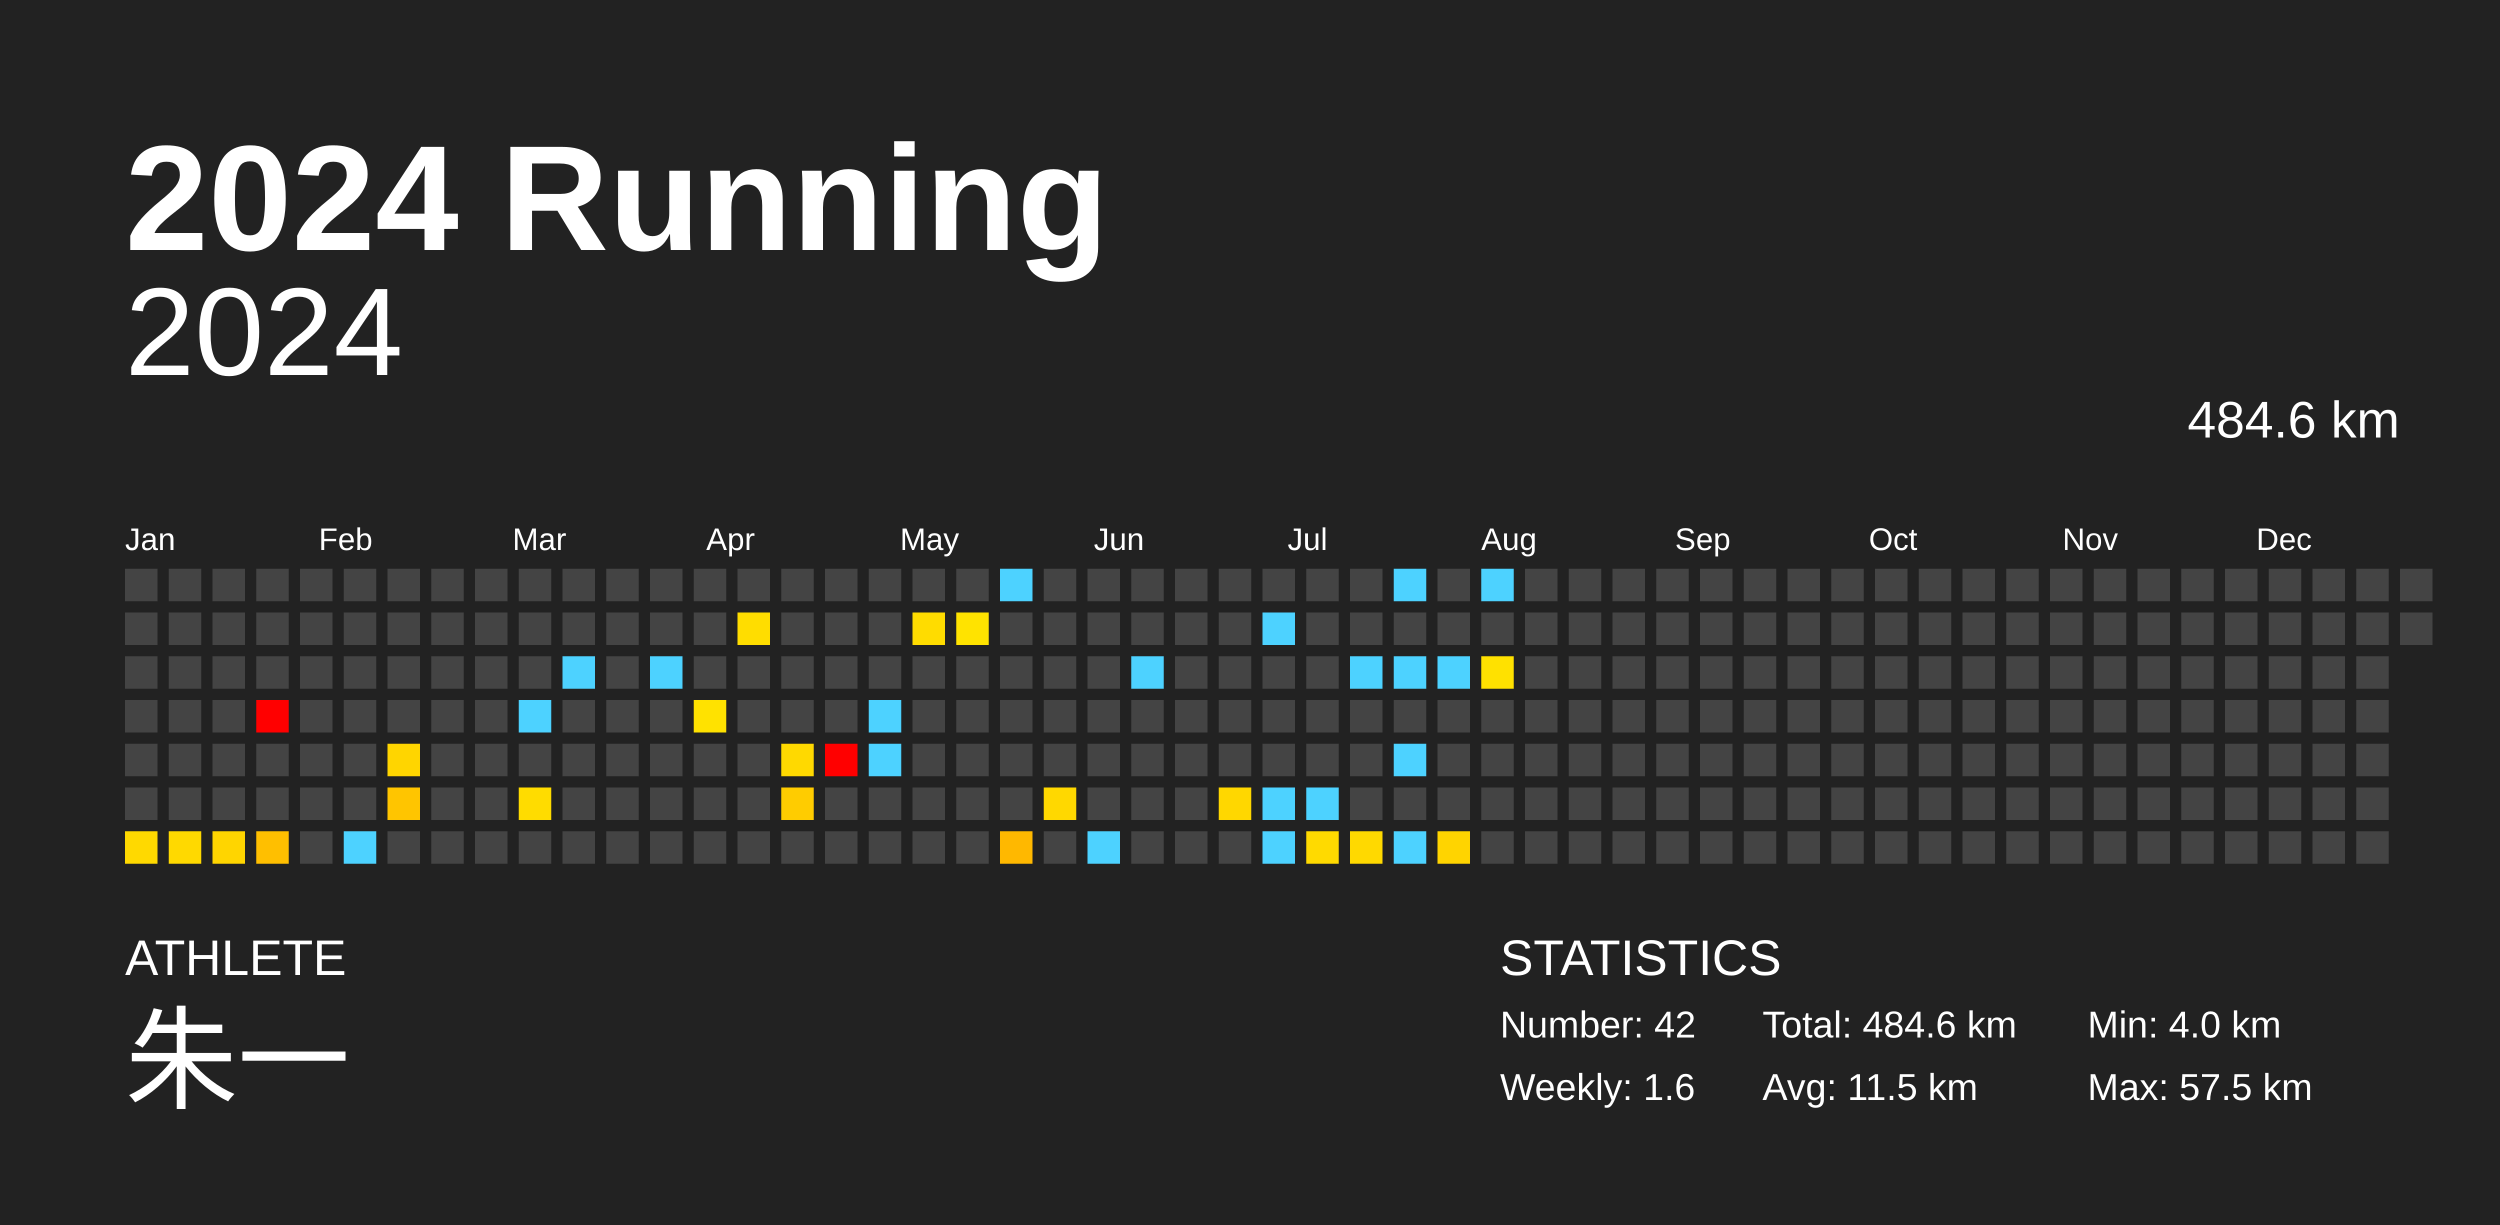
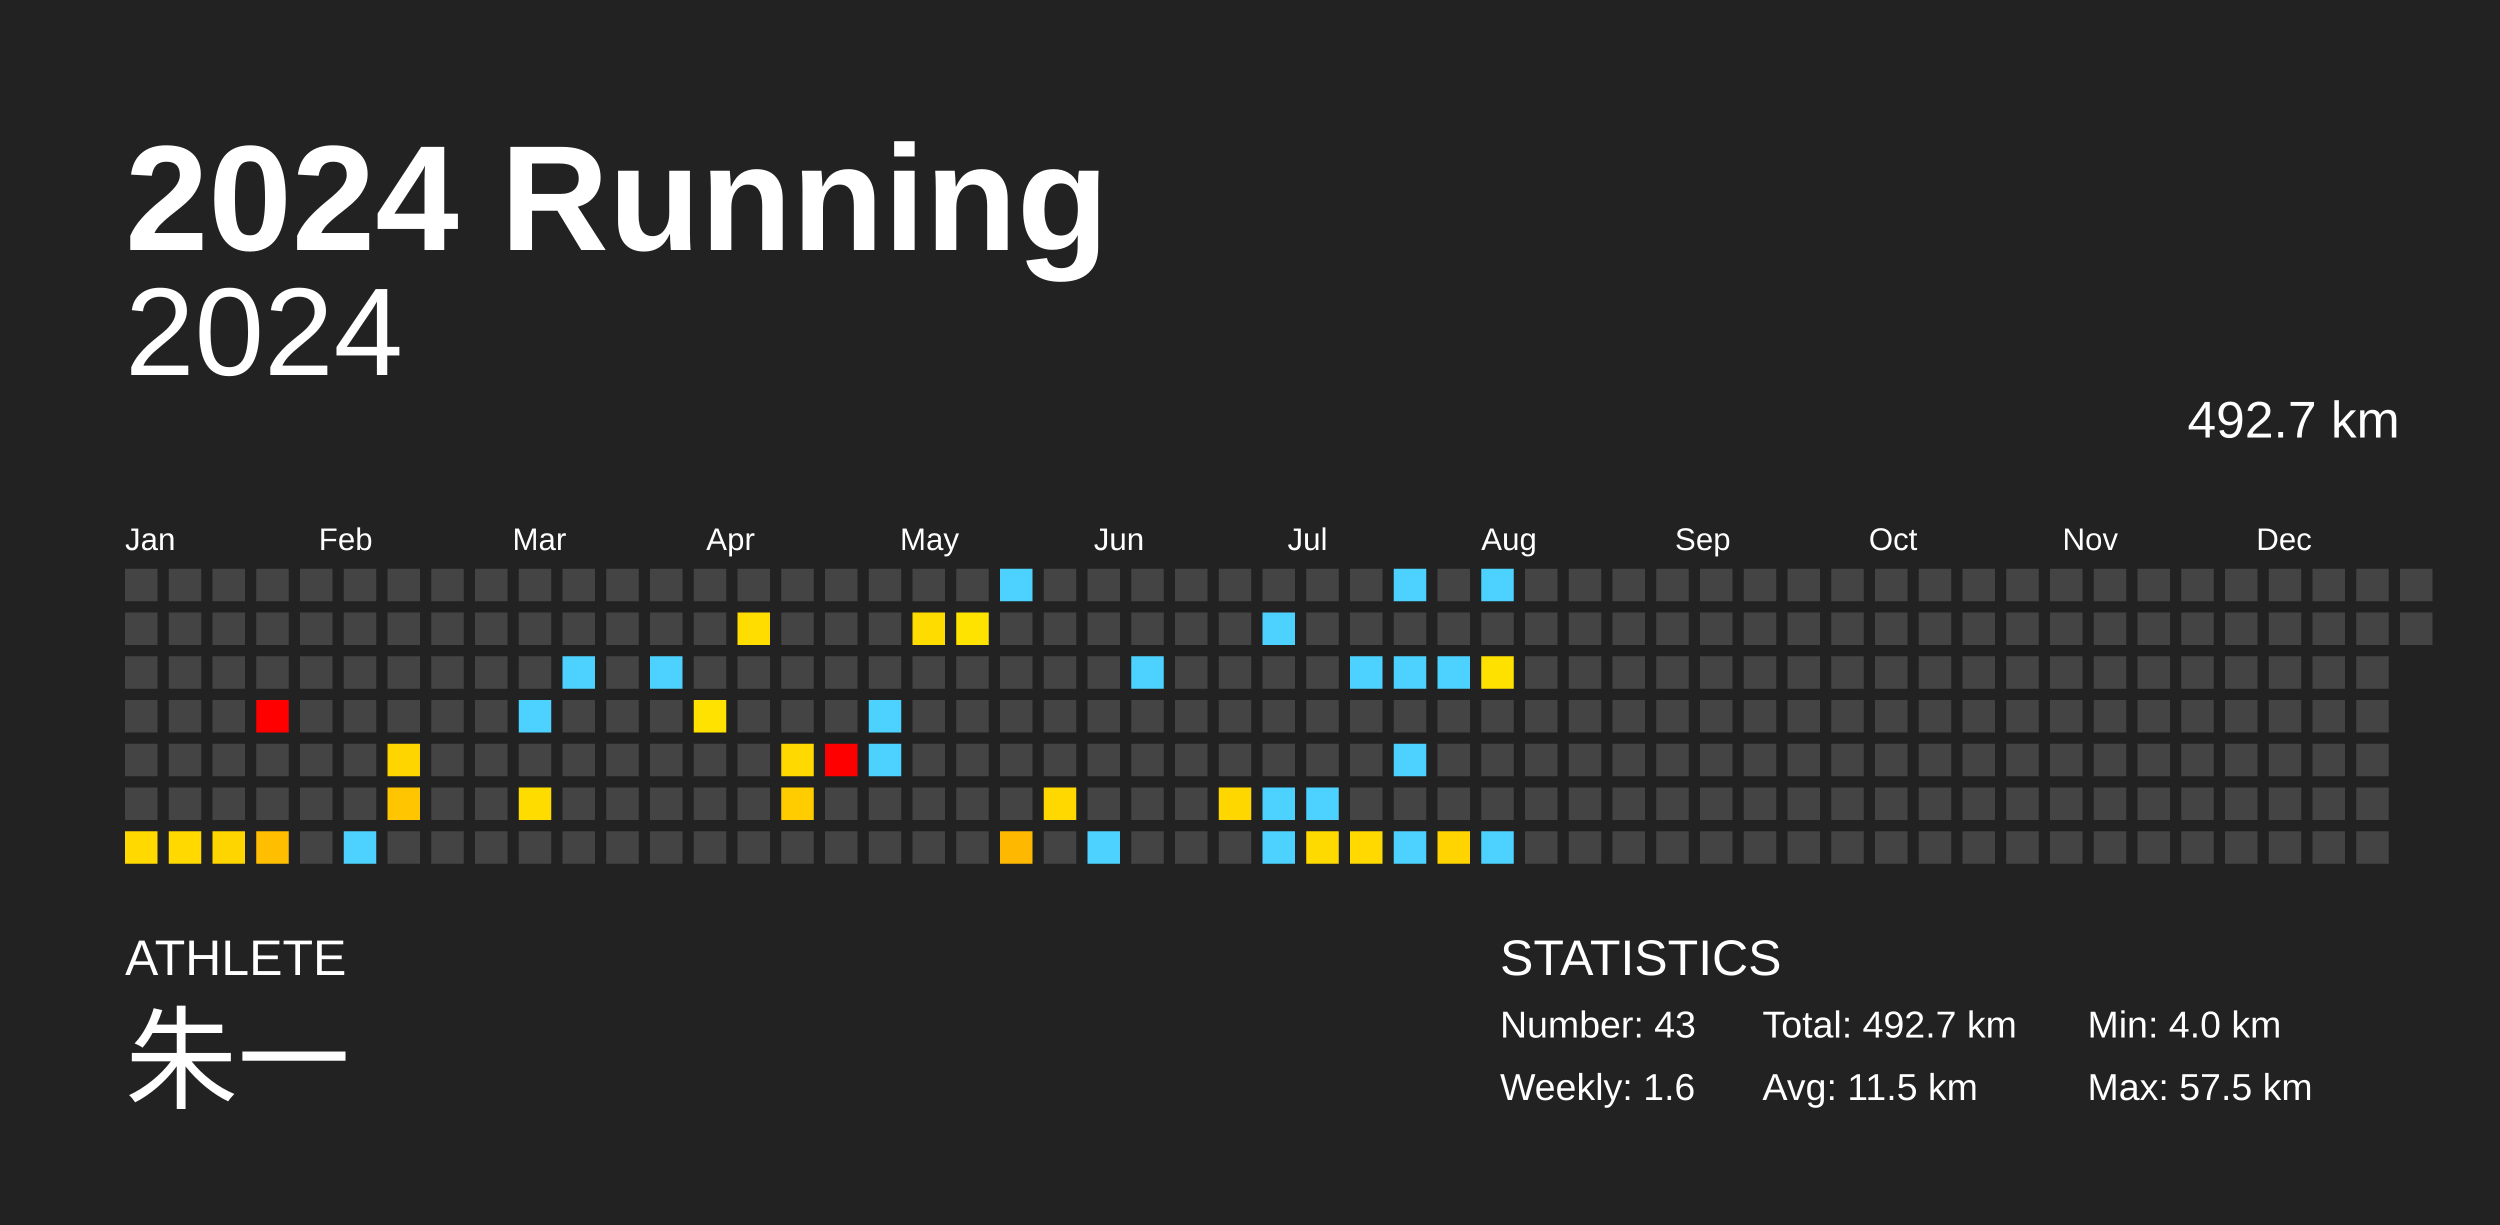
<svg xmlns="http://www.w3.org/2000/svg" baseProfile="full" height="98mm" version="1.1" viewBox="0,0,200,98" width="200mm">
  <defs />
  <rect fill="#222222" height="98" width="200" x="0" y="0" />
  <text fill="#FFFFFF" style="font-size:12px; font-family:Arial; font-weight:bold;" x="10" y="20">2024 Running</text>
  <text fill="#FFFFFF" style="font-size:4px; font-family:Arial" x="10" y="78">ATHLETE</text>
  <text fill="#FFFFFF" style="font-size:9px; font-family:Arial" x="10" y="88">朱一</text>
  <text fill="#FFFFFF" style="font-size:4px; font-family:Arial" x="120" y="78">STATISTICS</text>
-   <text fill="#FFFFFF" style="font-size:3px; font-family:Arial" x="120" y="83">Number: 42</text>
+   <text fill="#FFFFFF" style="font-size:3px; font-family:Arial" x="120" y="83">Number: 43</text>
  <text fill="#FFFFFF" style="font-size:3px; font-family:Arial" x="120" y="88">Weekly: 1.6</text>
-   <text fill="#FFFFFF" style="font-size:3px; font-family:Arial" x="141" y="83">Total: 484.6 km</text>
+   <text fill="#FFFFFF" style="font-size:3px; font-family:Arial" x="141" y="83">Total: 492.7 km</text>
  <text fill="#FFFFFF" style="font-size:3px; font-family:Arial" x="141" y="88">Avg: 11.5 km</text>
  <text fill="#FFFFFF" style="font-size:3px; font-family:Arial" x="167" y="83">Min: 4.0 km</text>
  <text fill="#FFFFFF" style="font-size:3px; font-family:Arial" x="167" y="88">Max: 57.5 km</text>
  <text alignment-baseline="hanging" fill="#FFFFFF" style="font-size:10.0px; font-family:Arial;" x="10" y="30">2024</text>
-   <text alignment-baseline="hanging" fill="#FFFFFF" style="font-size:4.125px; font-family:Arial;" x="175" y="35">484.6 km</text>
+   <text alignment-baseline="hanging" fill="#FFFFFF" style="font-size:4.125px; font-family:Arial;" x="175" y="35">492.7 km</text>
  <text fill="#FFFFFF" style="font-size:2.5px; font-family:Arial" x="10.0" y="44">Jan</text>
  <text fill="#FFFFFF" style="font-size:2.5px; font-family:Arial" x="25.5" y="44">Feb</text>
  <text fill="#FFFFFF" style="font-size:2.5px; font-family:Arial" x="41.0" y="44">Mar</text>
  <text fill="#FFFFFF" style="font-size:2.5px; font-family:Arial" x="56.5" y="44">Apr</text>
  <text fill="#FFFFFF" style="font-size:2.5px; font-family:Arial" x="72.0" y="44">May</text>
  <text fill="#FFFFFF" style="font-size:2.5px; font-family:Arial" x="87.5" y="44">Jun</text>
  <text fill="#FFFFFF" style="font-size:2.5px; font-family:Arial" x="103.0" y="44">Jul</text>
  <text fill="#FFFFFF" style="font-size:2.5px; font-family:Arial" x="118.5" y="44">Aug</text>
  <text fill="#FFFFFF" style="font-size:2.5px; font-family:Arial" x="134.0" y="44">Sep</text>
  <text fill="#FFFFFF" style="font-size:2.5px; font-family:Arial" x="149.5" y="44">Oct</text>
  <text fill="#FFFFFF" style="font-size:2.5px; font-family:Arial" x="165.0" y="44">Nov</text>
  <text fill="#FFFFFF" style="font-size:2.5px; font-family:Arial" x="180.5" y="44">Dec</text>
  <rect fill="#444444" height="2.6" width="2.6" x="10.0" y="45.5" />
  <rect fill="#444444" height="2.6" width="2.6" x="10.0" y="49.0" />
  <rect fill="#444444" height="2.6" width="2.6" x="10.0" y="52.5" />
  <rect fill="#444444" height="2.6" width="2.6" x="10.0" y="56.0" />
  <rect fill="#444444" height="2.6" width="2.6" x="10.0" y="59.5" />
  <rect fill="#444444" height="2.6" width="2.6" x="10.0" y="63.0" />
  <rect fill="#ffd900" height="2.6" width="2.6" x="10.0" y="66.5" />
  <rect fill="#444444" height="2.6" width="2.6" x="13.5" y="45.5" />
  <rect fill="#444444" height="2.6" width="2.6" x="13.5" y="49.0" />
  <rect fill="#444444" height="2.6" width="2.6" x="13.5" y="52.5" />
  <rect fill="#444444" height="2.6" width="2.6" x="13.5" y="56.0" />
  <rect fill="#444444" height="2.6" width="2.6" x="13.5" y="59.5" />
  <rect fill="#444444" height="2.6" width="2.6" x="13.5" y="63.0" />
  <rect fill="#ffd900" height="2.6" width="2.6" x="13.5" y="66.5" />
  <rect fill="#444444" height="2.6" width="2.6" x="17.0" y="45.5" />
  <rect fill="#444444" height="2.6" width="2.6" x="17.0" y="49.0" />
  <rect fill="#444444" height="2.6" width="2.6" x="17.0" y="52.5" />
  <rect fill="#444444" height="2.6" width="2.6" x="17.0" y="56.0" />
  <rect fill="#444444" height="2.6" width="2.6" x="17.0" y="59.5" />
  <rect fill="#444444" height="2.6" width="2.6" x="17.0" y="63.0" />
  <rect fill="#ffd500" height="2.6" width="2.6" x="17.0" y="66.5" />
  <rect fill="#444444" height="2.6" width="2.6" x="20.5" y="45.5" />
  <rect fill="#444444" height="2.6" width="2.6" x="20.5" y="49.0" />
  <rect fill="#444444" height="2.6" width="2.6" x="20.5" y="52.5" />
  <rect fill="red" height="2.6" width="2.6" x="20.5" y="56.0" />
  <rect fill="#444444" height="2.6" width="2.6" x="20.5" y="59.5" />
  <rect fill="#444444" height="2.6" width="2.6" x="20.5" y="63.0" />
  <rect fill="#ffbf00" height="2.6" width="2.6" x="20.5" y="66.5" />
  <rect fill="#444444" height="2.6" width="2.6" x="24.0" y="45.5" />
  <rect fill="#444444" height="2.6" width="2.6" x="24.0" y="49.0" />
  <rect fill="#444444" height="2.6" width="2.6" x="24.0" y="52.5" />
  <rect fill="#444444" height="2.6" width="2.6" x="24.0" y="56.0" />
  <rect fill="#444444" height="2.6" width="2.6" x="24.0" y="59.5" />
  <rect fill="#444444" height="2.6" width="2.6" x="24.0" y="63.0" />
  <rect fill="#444444" height="2.6" width="2.6" x="24.0" y="66.5" />
  <rect fill="#444444" height="2.6" width="2.6" x="27.5" y="45.5" />
  <rect fill="#444444" height="2.6" width="2.6" x="27.5" y="49.0" />
  <rect fill="#444444" height="2.6" width="2.6" x="27.5" y="52.5" />
  <rect fill="#444444" height="2.6" width="2.6" x="27.5" y="56.0" />
  <rect fill="#444444" height="2.6" width="2.6" x="27.5" y="59.5" />
  <rect fill="#444444" height="2.6" width="2.6" x="27.5" y="63.0" />
  <rect fill="#4dd2ff" height="2.6" width="2.6" x="27.5" y="66.5" />
  <rect fill="#444444" height="2.6" width="2.6" x="31.0" y="45.5" />
  <rect fill="#444444" height="2.6" width="2.6" x="31.0" y="49.0" />
  <rect fill="#444444" height="2.6" width="2.6" x="31.0" y="52.5" />
  <rect fill="#444444" height="2.6" width="2.6" x="31.0" y="56.0" />
  <rect fill="#ffd500" height="2.6" width="2.6" x="31.0" y="59.5" />
  <rect fill="#ffc500" height="2.6" width="2.6" x="31.0" y="63.0" />
  <rect fill="#444444" height="2.6" width="2.6" x="31.0" y="66.5" />
  <rect fill="#444444" height="2.6" width="2.6" x="34.5" y="45.5" />
  <rect fill="#444444" height="2.6" width="2.6" x="34.5" y="49.0" />
  <rect fill="#444444" height="2.6" width="2.6" x="34.5" y="52.5" />
  <rect fill="#444444" height="2.6" width="2.6" x="34.5" y="56.0" />
  <rect fill="#444444" height="2.6" width="2.6" x="34.5" y="59.5" />
  <rect fill="#444444" height="2.6" width="2.6" x="34.5" y="63.0" />
  <rect fill="#444444" height="2.6" width="2.6" x="34.5" y="66.5" />
  <rect fill="#444444" height="2.6" width="2.6" x="38.0" y="45.5" />
  <rect fill="#444444" height="2.6" width="2.6" x="38.0" y="49.0" />
  <rect fill="#444444" height="2.6" width="2.6" x="38.0" y="52.5" />
  <rect fill="#444444" height="2.6" width="2.6" x="38.0" y="56.0" />
  <rect fill="#444444" height="2.6" width="2.6" x="38.0" y="59.5" />
  <rect fill="#444444" height="2.6" width="2.6" x="38.0" y="63.0" />
  <rect fill="#444444" height="2.6" width="2.6" x="38.0" y="66.5" />
  <rect fill="#444444" height="2.6" width="2.6" x="41.5" y="45.5" />
  <rect fill="#444444" height="2.6" width="2.6" x="41.5" y="49.0" />
  <rect fill="#444444" height="2.6" width="2.6" x="41.5" y="52.5" />
  <rect fill="#4dd2ff" height="2.6" width="2.6" x="41.5" y="56.0" />
  <rect fill="#444444" height="2.6" width="2.6" x="41.5" y="59.5" />
  <rect fill="#ffdc00" height="2.6" width="2.6" x="41.5" y="63.0" />
  <rect fill="#444444" height="2.6" width="2.6" x="41.5" y="66.5" />
  <rect fill="#444444" height="2.6" width="2.6" x="45.0" y="45.5" />
  <rect fill="#444444" height="2.6" width="2.6" x="45.0" y="49.0" />
  <rect fill="#4dd2ff" height="2.6" width="2.6" x="45.0" y="52.5" />
  <rect fill="#444444" height="2.6" width="2.6" x="45.0" y="56.0" />
  <rect fill="#444444" height="2.6" width="2.6" x="45.0" y="59.5" />
  <rect fill="#444444" height="2.6" width="2.6" x="45.0" y="63.0" />
  <rect fill="#444444" height="2.6" width="2.6" x="45.0" y="66.5" />
  <rect fill="#444444" height="2.6" width="2.6" x="48.5" y="45.5" />
  <rect fill="#444444" height="2.6" width="2.6" x="48.5" y="49.0" />
  <rect fill="#444444" height="2.6" width="2.6" x="48.5" y="52.5" />
  <rect fill="#444444" height="2.6" width="2.6" x="48.5" y="56.0" />
  <rect fill="#444444" height="2.6" width="2.6" x="48.5" y="59.5" />
  <rect fill="#444444" height="2.6" width="2.6" x="48.5" y="63.0" />
  <rect fill="#444444" height="2.6" width="2.6" x="48.5" y="66.5" />
  <rect fill="#444444" height="2.6" width="2.6" x="52.0" y="45.5" />
  <rect fill="#444444" height="2.6" width="2.6" x="52.0" y="49.0" />
  <rect fill="#4dd2ff" height="2.6" width="2.6" x="52.0" y="52.5" />
  <rect fill="#444444" height="2.6" width="2.6" x="52.0" y="56.0" />
  <rect fill="#444444" height="2.6" width="2.6" x="52.0" y="59.5" />
  <rect fill="#444444" height="2.6" width="2.6" x="52.0" y="63.0" />
  <rect fill="#444444" height="2.6" width="2.6" x="52.0" y="66.5" />
  <rect fill="#444444" height="2.6" width="2.6" x="55.5" y="45.5" />
  <rect fill="#444444" height="2.6" width="2.6" x="55.5" y="49.0" />
  <rect fill="#444444" height="2.6" width="2.6" x="55.5" y="52.5" />
  <rect fill="#ffe200" height="2.6" width="2.6" x="55.5" y="56.0" />
  <rect fill="#444444" height="2.6" width="2.6" x="55.5" y="59.5" />
  <rect fill="#444444" height="2.6" width="2.6" x="55.5" y="63.0" />
  <rect fill="#444444" height="2.6" width="2.6" x="55.5" y="66.5" />
  <rect fill="#444444" height="2.6" width="2.6" x="59.0" y="45.5" />
  <rect fill="#ffdd00" height="2.6" width="2.6" x="59.0" y="49.0" />
  <rect fill="#444444" height="2.6" width="2.6" x="59.0" y="52.5" />
  <rect fill="#444444" height="2.6" width="2.6" x="59.0" y="56.0" />
  <rect fill="#444444" height="2.6" width="2.6" x="59.0" y="59.5" />
  <rect fill="#444444" height="2.6" width="2.6" x="59.0" y="63.0" />
  <rect fill="#444444" height="2.6" width="2.6" x="59.0" y="66.5" />
  <rect fill="#444444" height="2.6" width="2.6" x="62.5" y="45.5" />
  <rect fill="#444444" height="2.6" width="2.6" x="62.5" y="49.0" />
  <rect fill="#444444" height="2.6" width="2.6" x="62.5" y="52.5" />
  <rect fill="#444444" height="2.6" width="2.6" x="62.5" y="56.0" />
  <rect fill="#ffd900" height="2.6" width="2.6" x="62.5" y="59.5" />
  <rect fill="#ffcc00" height="2.6" width="2.6" x="62.5" y="63.0" />
  <rect fill="#444444" height="2.6" width="2.6" x="62.5" y="66.5" />
  <rect fill="#444444" height="2.6" width="2.6" x="66.0" y="45.5" />
  <rect fill="#444444" height="2.6" width="2.6" x="66.0" y="49.0" />
  <rect fill="#444444" height="2.6" width="2.6" x="66.0" y="52.5" />
  <rect fill="#444444" height="2.6" width="2.6" x="66.0" y="56.0" />
  <rect fill="red" height="2.6" width="2.6" x="66.0" y="59.5" />
  <rect fill="#444444" height="2.6" width="2.6" x="66.0" y="63.0" />
  <rect fill="#444444" height="2.6" width="2.6" x="66.0" y="66.5" />
  <rect fill="#444444" height="2.6" width="2.6" x="69.5" y="45.5" />
  <rect fill="#444444" height="2.6" width="2.6" x="69.5" y="49.0" />
  <rect fill="#444444" height="2.6" width="2.6" x="69.5" y="52.5" />
  <rect fill="#4dd2ff" height="2.6" width="2.6" x="69.5" y="56.0" />
  <rect fill="#4dd2ff" height="2.6" width="2.6" x="69.5" y="59.5" />
  <rect fill="#444444" height="2.6" width="2.6" x="69.5" y="63.0" />
  <rect fill="#444444" height="2.6" width="2.6" x="69.5" y="66.5" />
  <rect fill="#444444" height="2.6" width="2.6" x="73.0" y="45.5" />
  <rect fill="#ffdc00" height="2.6" width="2.6" x="73.0" y="49.0" />
  <rect fill="#444444" height="2.6" width="2.6" x="73.0" y="52.5" />
  <rect fill="#444444" height="2.6" width="2.6" x="73.0" y="56.0" />
  <rect fill="#444444" height="2.6" width="2.6" x="73.0" y="59.5" />
  <rect fill="#444444" height="2.6" width="2.6" x="73.0" y="63.0" />
  <rect fill="#444444" height="2.6" width="2.6" x="73.0" y="66.5" />
  <rect fill="#444444" height="2.6" width="2.6" x="76.5" y="45.5" />
  <rect fill="#ffe300" height="2.6" width="2.6" x="76.5" y="49.0" />
  <rect fill="#444444" height="2.6" width="2.6" x="76.5" y="52.5" />
  <rect fill="#444444" height="2.6" width="2.6" x="76.5" y="56.0" />
  <rect fill="#444444" height="2.6" width="2.6" x="76.5" y="59.5" />
  <rect fill="#444444" height="2.6" width="2.6" x="76.5" y="63.0" />
  <rect fill="#444444" height="2.6" width="2.6" x="76.5" y="66.5" />
  <rect fill="#4dd2ff" height="2.6" width="2.6" x="80.0" y="45.5" />
  <rect fill="#444444" height="2.6" width="2.6" x="80.0" y="49.0" />
  <rect fill="#444444" height="2.6" width="2.6" x="80.0" y="52.5" />
  <rect fill="#444444" height="2.6" width="2.6" x="80.0" y="56.0" />
  <rect fill="#444444" height="2.6" width="2.6" x="80.0" y="59.5" />
  <rect fill="#444444" height="2.6" width="2.6" x="80.0" y="63.0" />
  <rect fill="#ffb800" height="2.6" width="2.6" x="80.0" y="66.5" />
  <rect fill="#444444" height="2.6" width="2.6" x="83.5" y="45.5" />
  <rect fill="#444444" height="2.6" width="2.6" x="83.5" y="49.0" />
  <rect fill="#444444" height="2.6" width="2.6" x="83.5" y="52.5" />
  <rect fill="#444444" height="2.6" width="2.6" x="83.5" y="56.0" />
  <rect fill="#444444" height="2.6" width="2.6" x="83.5" y="59.5" />
  <rect fill="#ffd800" height="2.6" width="2.6" x="83.5" y="63.0" />
  <rect fill="#444444" height="2.6" width="2.6" x="83.5" y="66.5" />
  <rect fill="#444444" height="2.6" width="2.6" x="87.0" y="45.5" />
  <rect fill="#444444" height="2.6" width="2.6" x="87.0" y="49.0" />
  <rect fill="#444444" height="2.6" width="2.6" x="87.0" y="52.5" />
  <rect fill="#444444" height="2.6" width="2.6" x="87.0" y="56.0" />
  <rect fill="#444444" height="2.6" width="2.6" x="87.0" y="59.5" />
  <rect fill="#444444" height="2.6" width="2.6" x="87.0" y="63.0" />
  <rect fill="#4dd2ff" height="2.6" width="2.6" x="87.0" y="66.5" />
  <rect fill="#444444" height="2.6" width="2.6" x="90.5" y="45.5" />
  <rect fill="#444444" height="2.6" width="2.6" x="90.5" y="49.0" />
  <rect fill="#4dd2ff" height="2.6" width="2.6" x="90.5" y="52.5" />
  <rect fill="#444444" height="2.6" width="2.6" x="90.5" y="56.0" />
  <rect fill="#444444" height="2.6" width="2.6" x="90.5" y="59.5" />
  <rect fill="#444444" height="2.6" width="2.6" x="90.5" y="63.0" />
  <rect fill="#444444" height="2.6" width="2.6" x="90.5" y="66.5" />
  <rect fill="#444444" height="2.6" width="2.6" x="94.0" y="45.5" />
  <rect fill="#444444" height="2.6" width="2.6" x="94.0" y="49.0" />
  <rect fill="#444444" height="2.6" width="2.6" x="94.0" y="52.5" />
  <rect fill="#444444" height="2.6" width="2.6" x="94.0" y="56.0" />
  <rect fill="#444444" height="2.6" width="2.6" x="94.0" y="59.5" />
  <rect fill="#444444" height="2.6" width="2.6" x="94.0" y="63.0" />
  <rect fill="#444444" height="2.6" width="2.6" x="94.0" y="66.5" />
  <rect fill="#444444" height="2.6" width="2.6" x="97.5" y="45.5" />
  <rect fill="#444444" height="2.6" width="2.6" x="97.5" y="49.0" />
  <rect fill="#444444" height="2.6" width="2.6" x="97.5" y="52.5" />
  <rect fill="#444444" height="2.6" width="2.6" x="97.5" y="56.0" />
  <rect fill="#444444" height="2.6" width="2.6" x="97.5" y="59.5" />
  <rect fill="#ffd700" height="2.6" width="2.6" x="97.5" y="63.0" />
  <rect fill="#444444" height="2.6" width="2.6" x="97.5" y="66.5" />
  <rect fill="#444444" height="2.6" width="2.6" x="101.0" y="45.5" />
  <rect fill="#4dd2ff" height="2.6" width="2.6" x="101.0" y="49.0" />
  <rect fill="#444444" height="2.6" width="2.6" x="101.0" y="52.5" />
  <rect fill="#444444" height="2.6" width="2.6" x="101.0" y="56.0" />
  <rect fill="#444444" height="2.6" width="2.6" x="101.0" y="59.5" />
  <rect fill="#4dd2ff" height="2.6" width="2.6" x="101.0" y="63.0" />
  <rect fill="#4dd2ff" height="2.6" width="2.6" x="101.0" y="66.5" />
  <rect fill="#444444" height="2.6" width="2.6" x="104.5" y="45.5" />
  <rect fill="#444444" height="2.6" width="2.6" x="104.5" y="49.0" />
  <rect fill="#444444" height="2.6" width="2.6" x="104.5" y="52.5" />
  <rect fill="#444444" height="2.6" width="2.6" x="104.5" y="56.0" />
  <rect fill="#444444" height="2.6" width="2.6" x="104.5" y="59.5" />
  <rect fill="#4dd2ff" height="2.6" width="2.6" x="104.5" y="63.0" />
  <rect fill="#ffda00" height="2.6" width="2.6" x="104.5" y="66.5" />
  <rect fill="#444444" height="2.6" width="2.6" x="108.0" y="45.5" />
  <rect fill="#444444" height="2.6" width="2.6" x="108.0" y="49.0" />
  <rect fill="#4dd2ff" height="2.6" width="2.6" x="108.0" y="52.5" />
  <rect fill="#444444" height="2.6" width="2.6" x="108.0" y="56.0" />
  <rect fill="#444444" height="2.6" width="2.6" x="108.0" y="59.5" />
  <rect fill="#444444" height="2.6" width="2.6" x="108.0" y="63.0" />
  <rect fill="#ffd900" height="2.6" width="2.6" x="108.0" y="66.5" />
  <rect fill="#4dd2ff" height="2.6" width="2.6" x="111.5" y="45.5" />
  <rect fill="#444444" height="2.6" width="2.6" x="111.5" y="49.0" />
  <rect fill="#4dd2ff" height="2.6" width="2.6" x="111.5" y="52.5" />
  <rect fill="#444444" height="2.6" width="2.6" x="111.5" y="56.0" />
  <rect fill="#4dd2ff" height="2.6" width="2.6" x="111.5" y="59.5" />
  <rect fill="#444444" height="2.6" width="2.6" x="111.5" y="63.0" />
  <rect fill="#4dd2ff" height="2.6" width="2.6" x="111.5" y="66.5" />
  <rect fill="#444444" height="2.6" width="2.6" x="115.0" y="45.5" />
  <rect fill="#444444" height="2.6" width="2.6" x="115.0" y="49.0" />
  <rect fill="#4dd2ff" height="2.6" width="2.6" x="115.0" y="52.5" />
  <rect fill="#444444" height="2.6" width="2.6" x="115.0" y="56.0" />
  <rect fill="#444444" height="2.6" width="2.6" x="115.0" y="59.5" />
  <rect fill="#444444" height="2.6" width="2.6" x="115.0" y="63.0" />
  <rect fill="#ffd400" height="2.6" width="2.6" x="115.0" y="66.5" />
  <rect fill="#4dd2ff" height="2.6" width="2.6" x="118.5" y="45.5" />
  <rect fill="#444444" height="2.6" width="2.6" x="118.5" y="49.0" />
  <rect fill="#ffe100" height="2.6" width="2.6" x="118.5" y="52.5" />
  <rect fill="#444444" height="2.6" width="2.6" x="118.5" y="56.0" />
  <rect fill="#444444" height="2.6" width="2.6" x="118.5" y="59.5" />
  <rect fill="#444444" height="2.6" width="2.6" x="118.5" y="63.0" />
-   <rect fill="#444444" height="2.6" width="2.6" x="118.5" y="66.5" />
+   <rect fill="#4dd2ff" height="2.6" width="2.6" x="118.5" y="66.5" />
  <rect fill="#444444" height="2.6" width="2.6" x="122.0" y="45.5" />
  <rect fill="#444444" height="2.6" width="2.6" x="122.0" y="49.0" />
  <rect fill="#444444" height="2.6" width="2.6" x="122.0" y="52.5" />
  <rect fill="#444444" height="2.6" width="2.6" x="122.0" y="56.0" />
  <rect fill="#444444" height="2.6" width="2.6" x="122.0" y="59.5" />
  <rect fill="#444444" height="2.6" width="2.6" x="122.0" y="63.0" />
  <rect fill="#444444" height="2.6" width="2.6" x="122.0" y="66.5" />
  <rect fill="#444444" height="2.6" width="2.6" x="125.5" y="45.5" />
  <rect fill="#444444" height="2.6" width="2.6" x="125.5" y="49.0" />
  <rect fill="#444444" height="2.6" width="2.6" x="125.5" y="52.5" />
  <rect fill="#444444" height="2.6" width="2.6" x="125.5" y="56.0" />
  <rect fill="#444444" height="2.6" width="2.6" x="125.5" y="59.5" />
  <rect fill="#444444" height="2.6" width="2.6" x="125.5" y="63.0" />
  <rect fill="#444444" height="2.6" width="2.6" x="125.5" y="66.5" />
  <rect fill="#444444" height="2.6" width="2.6" x="129.0" y="45.5" />
  <rect fill="#444444" height="2.6" width="2.6" x="129.0" y="49.0" />
  <rect fill="#444444" height="2.6" width="2.6" x="129.0" y="52.5" />
  <rect fill="#444444" height="2.6" width="2.6" x="129.0" y="56.0" />
  <rect fill="#444444" height="2.6" width="2.6" x="129.0" y="59.5" />
  <rect fill="#444444" height="2.6" width="2.6" x="129.0" y="63.0" />
  <rect fill="#444444" height="2.6" width="2.6" x="129.0" y="66.5" />
  <rect fill="#444444" height="2.6" width="2.6" x="132.5" y="45.5" />
  <rect fill="#444444" height="2.6" width="2.6" x="132.5" y="49.0" />
  <rect fill="#444444" height="2.6" width="2.6" x="132.5" y="52.5" />
  <rect fill="#444444" height="2.6" width="2.6" x="132.5" y="56.0" />
  <rect fill="#444444" height="2.6" width="2.6" x="132.5" y="59.5" />
  <rect fill="#444444" height="2.6" width="2.6" x="132.5" y="63.0" />
  <rect fill="#444444" height="2.6" width="2.6" x="132.5" y="66.5" />
  <rect fill="#444444" height="2.6" width="2.6" x="136.0" y="45.5" />
  <rect fill="#444444" height="2.6" width="2.6" x="136.0" y="49.0" />
  <rect fill="#444444" height="2.6" width="2.6" x="136.0" y="52.5" />
  <rect fill="#444444" height="2.6" width="2.6" x="136.0" y="56.0" />
  <rect fill="#444444" height="2.6" width="2.6" x="136.0" y="59.5" />
  <rect fill="#444444" height="2.6" width="2.6" x="136.0" y="63.0" />
  <rect fill="#444444" height="2.6" width="2.6" x="136.0" y="66.5" />
  <rect fill="#444444" height="2.6" width="2.6" x="139.5" y="45.5" />
  <rect fill="#444444" height="2.6" width="2.6" x="139.5" y="49.0" />
  <rect fill="#444444" height="2.6" width="2.6" x="139.5" y="52.5" />
  <rect fill="#444444" height="2.6" width="2.6" x="139.5" y="56.0" />
  <rect fill="#444444" height="2.6" width="2.6" x="139.5" y="59.5" />
  <rect fill="#444444" height="2.6" width="2.6" x="139.5" y="63.0" />
  <rect fill="#444444" height="2.6" width="2.6" x="139.5" y="66.5" />
  <rect fill="#444444" height="2.6" width="2.6" x="143.0" y="45.5" />
  <rect fill="#444444" height="2.6" width="2.6" x="143.0" y="49.0" />
  <rect fill="#444444" height="2.6" width="2.6" x="143.0" y="52.5" />
  <rect fill="#444444" height="2.6" width="2.6" x="143.0" y="56.0" />
  <rect fill="#444444" height="2.6" width="2.6" x="143.0" y="59.5" />
  <rect fill="#444444" height="2.6" width="2.6" x="143.0" y="63.0" />
  <rect fill="#444444" height="2.6" width="2.6" x="143.0" y="66.5" />
  <rect fill="#444444" height="2.6" width="2.6" x="146.5" y="45.5" />
  <rect fill="#444444" height="2.6" width="2.6" x="146.5" y="49.0" />
  <rect fill="#444444" height="2.6" width="2.6" x="146.5" y="52.5" />
  <rect fill="#444444" height="2.6" width="2.6" x="146.5" y="56.0" />
  <rect fill="#444444" height="2.6" width="2.6" x="146.5" y="59.5" />
  <rect fill="#444444" height="2.6" width="2.6" x="146.5" y="63.0" />
  <rect fill="#444444" height="2.6" width="2.6" x="146.5" y="66.5" />
  <rect fill="#444444" height="2.6" width="2.6" x="150.0" y="45.5" />
  <rect fill="#444444" height="2.6" width="2.6" x="150.0" y="49.0" />
  <rect fill="#444444" height="2.6" width="2.6" x="150.0" y="52.5" />
  <rect fill="#444444" height="2.6" width="2.6" x="150.0" y="56.0" />
  <rect fill="#444444" height="2.6" width="2.6" x="150.0" y="59.5" />
  <rect fill="#444444" height="2.6" width="2.6" x="150.0" y="63.0" />
  <rect fill="#444444" height="2.6" width="2.6" x="150.0" y="66.5" />
  <rect fill="#444444" height="2.6" width="2.6" x="153.5" y="45.5" />
  <rect fill="#444444" height="2.6" width="2.6" x="153.5" y="49.0" />
  <rect fill="#444444" height="2.6" width="2.6" x="153.5" y="52.5" />
  <rect fill="#444444" height="2.6" width="2.6" x="153.5" y="56.0" />
  <rect fill="#444444" height="2.6" width="2.6" x="153.5" y="59.5" />
  <rect fill="#444444" height="2.6" width="2.6" x="153.5" y="63.0" />
  <rect fill="#444444" height="2.6" width="2.6" x="153.5" y="66.5" />
  <rect fill="#444444" height="2.6" width="2.6" x="157.0" y="45.5" />
  <rect fill="#444444" height="2.6" width="2.6" x="157.0" y="49.0" />
  <rect fill="#444444" height="2.6" width="2.6" x="157.0" y="52.5" />
  <rect fill="#444444" height="2.6" width="2.6" x="157.0" y="56.0" />
  <rect fill="#444444" height="2.6" width="2.6" x="157.0" y="59.5" />
  <rect fill="#444444" height="2.6" width="2.6" x="157.0" y="63.0" />
  <rect fill="#444444" height="2.6" width="2.6" x="157.0" y="66.5" />
  <rect fill="#444444" height="2.6" width="2.6" x="160.5" y="45.5" />
  <rect fill="#444444" height="2.6" width="2.6" x="160.5" y="49.0" />
  <rect fill="#444444" height="2.6" width="2.6" x="160.5" y="52.5" />
  <rect fill="#444444" height="2.6" width="2.6" x="160.5" y="56.0" />
  <rect fill="#444444" height="2.6" width="2.6" x="160.5" y="59.5" />
  <rect fill="#444444" height="2.6" width="2.6" x="160.5" y="63.0" />
  <rect fill="#444444" height="2.6" width="2.6" x="160.5" y="66.5" />
  <rect fill="#444444" height="2.6" width="2.6" x="164.0" y="45.5" />
  <rect fill="#444444" height="2.6" width="2.6" x="164.0" y="49.0" />
  <rect fill="#444444" height="2.6" width="2.6" x="164.0" y="52.5" />
  <rect fill="#444444" height="2.6" width="2.6" x="164.0" y="56.0" />
  <rect fill="#444444" height="2.6" width="2.6" x="164.0" y="59.5" />
  <rect fill="#444444" height="2.6" width="2.6" x="164.0" y="63.0" />
  <rect fill="#444444" height="2.6" width="2.6" x="164.0" y="66.5" />
  <rect fill="#444444" height="2.6" width="2.6" x="167.5" y="45.5" />
  <rect fill="#444444" height="2.6" width="2.6" x="167.5" y="49.0" />
  <rect fill="#444444" height="2.6" width="2.6" x="167.5" y="52.5" />
  <rect fill="#444444" height="2.6" width="2.6" x="167.5" y="56.0" />
  <rect fill="#444444" height="2.6" width="2.6" x="167.5" y="59.5" />
  <rect fill="#444444" height="2.6" width="2.6" x="167.5" y="63.0" />
  <rect fill="#444444" height="2.6" width="2.6" x="167.5" y="66.5" />
  <rect fill="#444444" height="2.6" width="2.6" x="171.0" y="45.5" />
  <rect fill="#444444" height="2.6" width="2.6" x="171.0" y="49.0" />
  <rect fill="#444444" height="2.6" width="2.6" x="171.0" y="52.5" />
  <rect fill="#444444" height="2.6" width="2.6" x="171.0" y="56.0" />
  <rect fill="#444444" height="2.6" width="2.6" x="171.0" y="59.5" />
  <rect fill="#444444" height="2.6" width="2.6" x="171.0" y="63.0" />
  <rect fill="#444444" height="2.6" width="2.6" x="171.0" y="66.5" />
  <rect fill="#444444" height="2.6" width="2.6" x="174.5" y="45.5" />
  <rect fill="#444444" height="2.6" width="2.6" x="174.5" y="49.0" />
  <rect fill="#444444" height="2.6" width="2.6" x="174.5" y="52.5" />
  <rect fill="#444444" height="2.6" width="2.6" x="174.5" y="56.0" />
  <rect fill="#444444" height="2.6" width="2.6" x="174.5" y="59.5" />
  <rect fill="#444444" height="2.6" width="2.6" x="174.5" y="63.0" />
  <rect fill="#444444" height="2.6" width="2.6" x="174.5" y="66.5" />
  <rect fill="#444444" height="2.6" width="2.6" x="178.0" y="45.5" />
  <rect fill="#444444" height="2.6" width="2.6" x="178.0" y="49.0" />
  <rect fill="#444444" height="2.6" width="2.6" x="178.0" y="52.5" />
  <rect fill="#444444" height="2.6" width="2.6" x="178.0" y="56.0" />
  <rect fill="#444444" height="2.6" width="2.6" x="178.0" y="59.5" />
  <rect fill="#444444" height="2.6" width="2.6" x="178.0" y="63.0" />
  <rect fill="#444444" height="2.6" width="2.6" x="178.0" y="66.5" />
  <rect fill="#444444" height="2.6" width="2.6" x="181.5" y="45.5" />
  <rect fill="#444444" height="2.6" width="2.6" x="181.5" y="49.0" />
  <rect fill="#444444" height="2.6" width="2.6" x="181.5" y="52.5" />
  <rect fill="#444444" height="2.6" width="2.6" x="181.5" y="56.0" />
  <rect fill="#444444" height="2.6" width="2.6" x="181.5" y="59.5" />
  <rect fill="#444444" height="2.6" width="2.6" x="181.5" y="63.0" />
  <rect fill="#444444" height="2.6" width="2.6" x="181.5" y="66.5" />
  <rect fill="#444444" height="2.6" width="2.6" x="185.0" y="45.5" />
  <rect fill="#444444" height="2.6" width="2.6" x="185.0" y="49.0" />
  <rect fill="#444444" height="2.6" width="2.6" x="185.0" y="52.5" />
  <rect fill="#444444" height="2.6" width="2.6" x="185.0" y="56.0" />
  <rect fill="#444444" height="2.6" width="2.6" x="185.0" y="59.5" />
  <rect fill="#444444" height="2.6" width="2.6" x="185.0" y="63.0" />
  <rect fill="#444444" height="2.6" width="2.6" x="185.0" y="66.5" />
  <rect fill="#444444" height="2.6" width="2.6" x="188.5" y="45.5" />
  <rect fill="#444444" height="2.6" width="2.6" x="188.5" y="49.0" />
  <rect fill="#444444" height="2.6" width="2.6" x="188.5" y="52.5" />
  <rect fill="#444444" height="2.6" width="2.6" x="188.5" y="56.0" />
  <rect fill="#444444" height="2.6" width="2.6" x="188.5" y="59.5" />
  <rect fill="#444444" height="2.6" width="2.6" x="188.5" y="63.0" />
  <rect fill="#444444" height="2.6" width="2.6" x="188.5" y="66.5" />
  <rect fill="#444444" height="2.6" width="2.6" x="192.0" y="45.5" />
  <rect fill="#444444" height="2.6" width="2.6" x="192.0" y="49.0" />
</svg>
